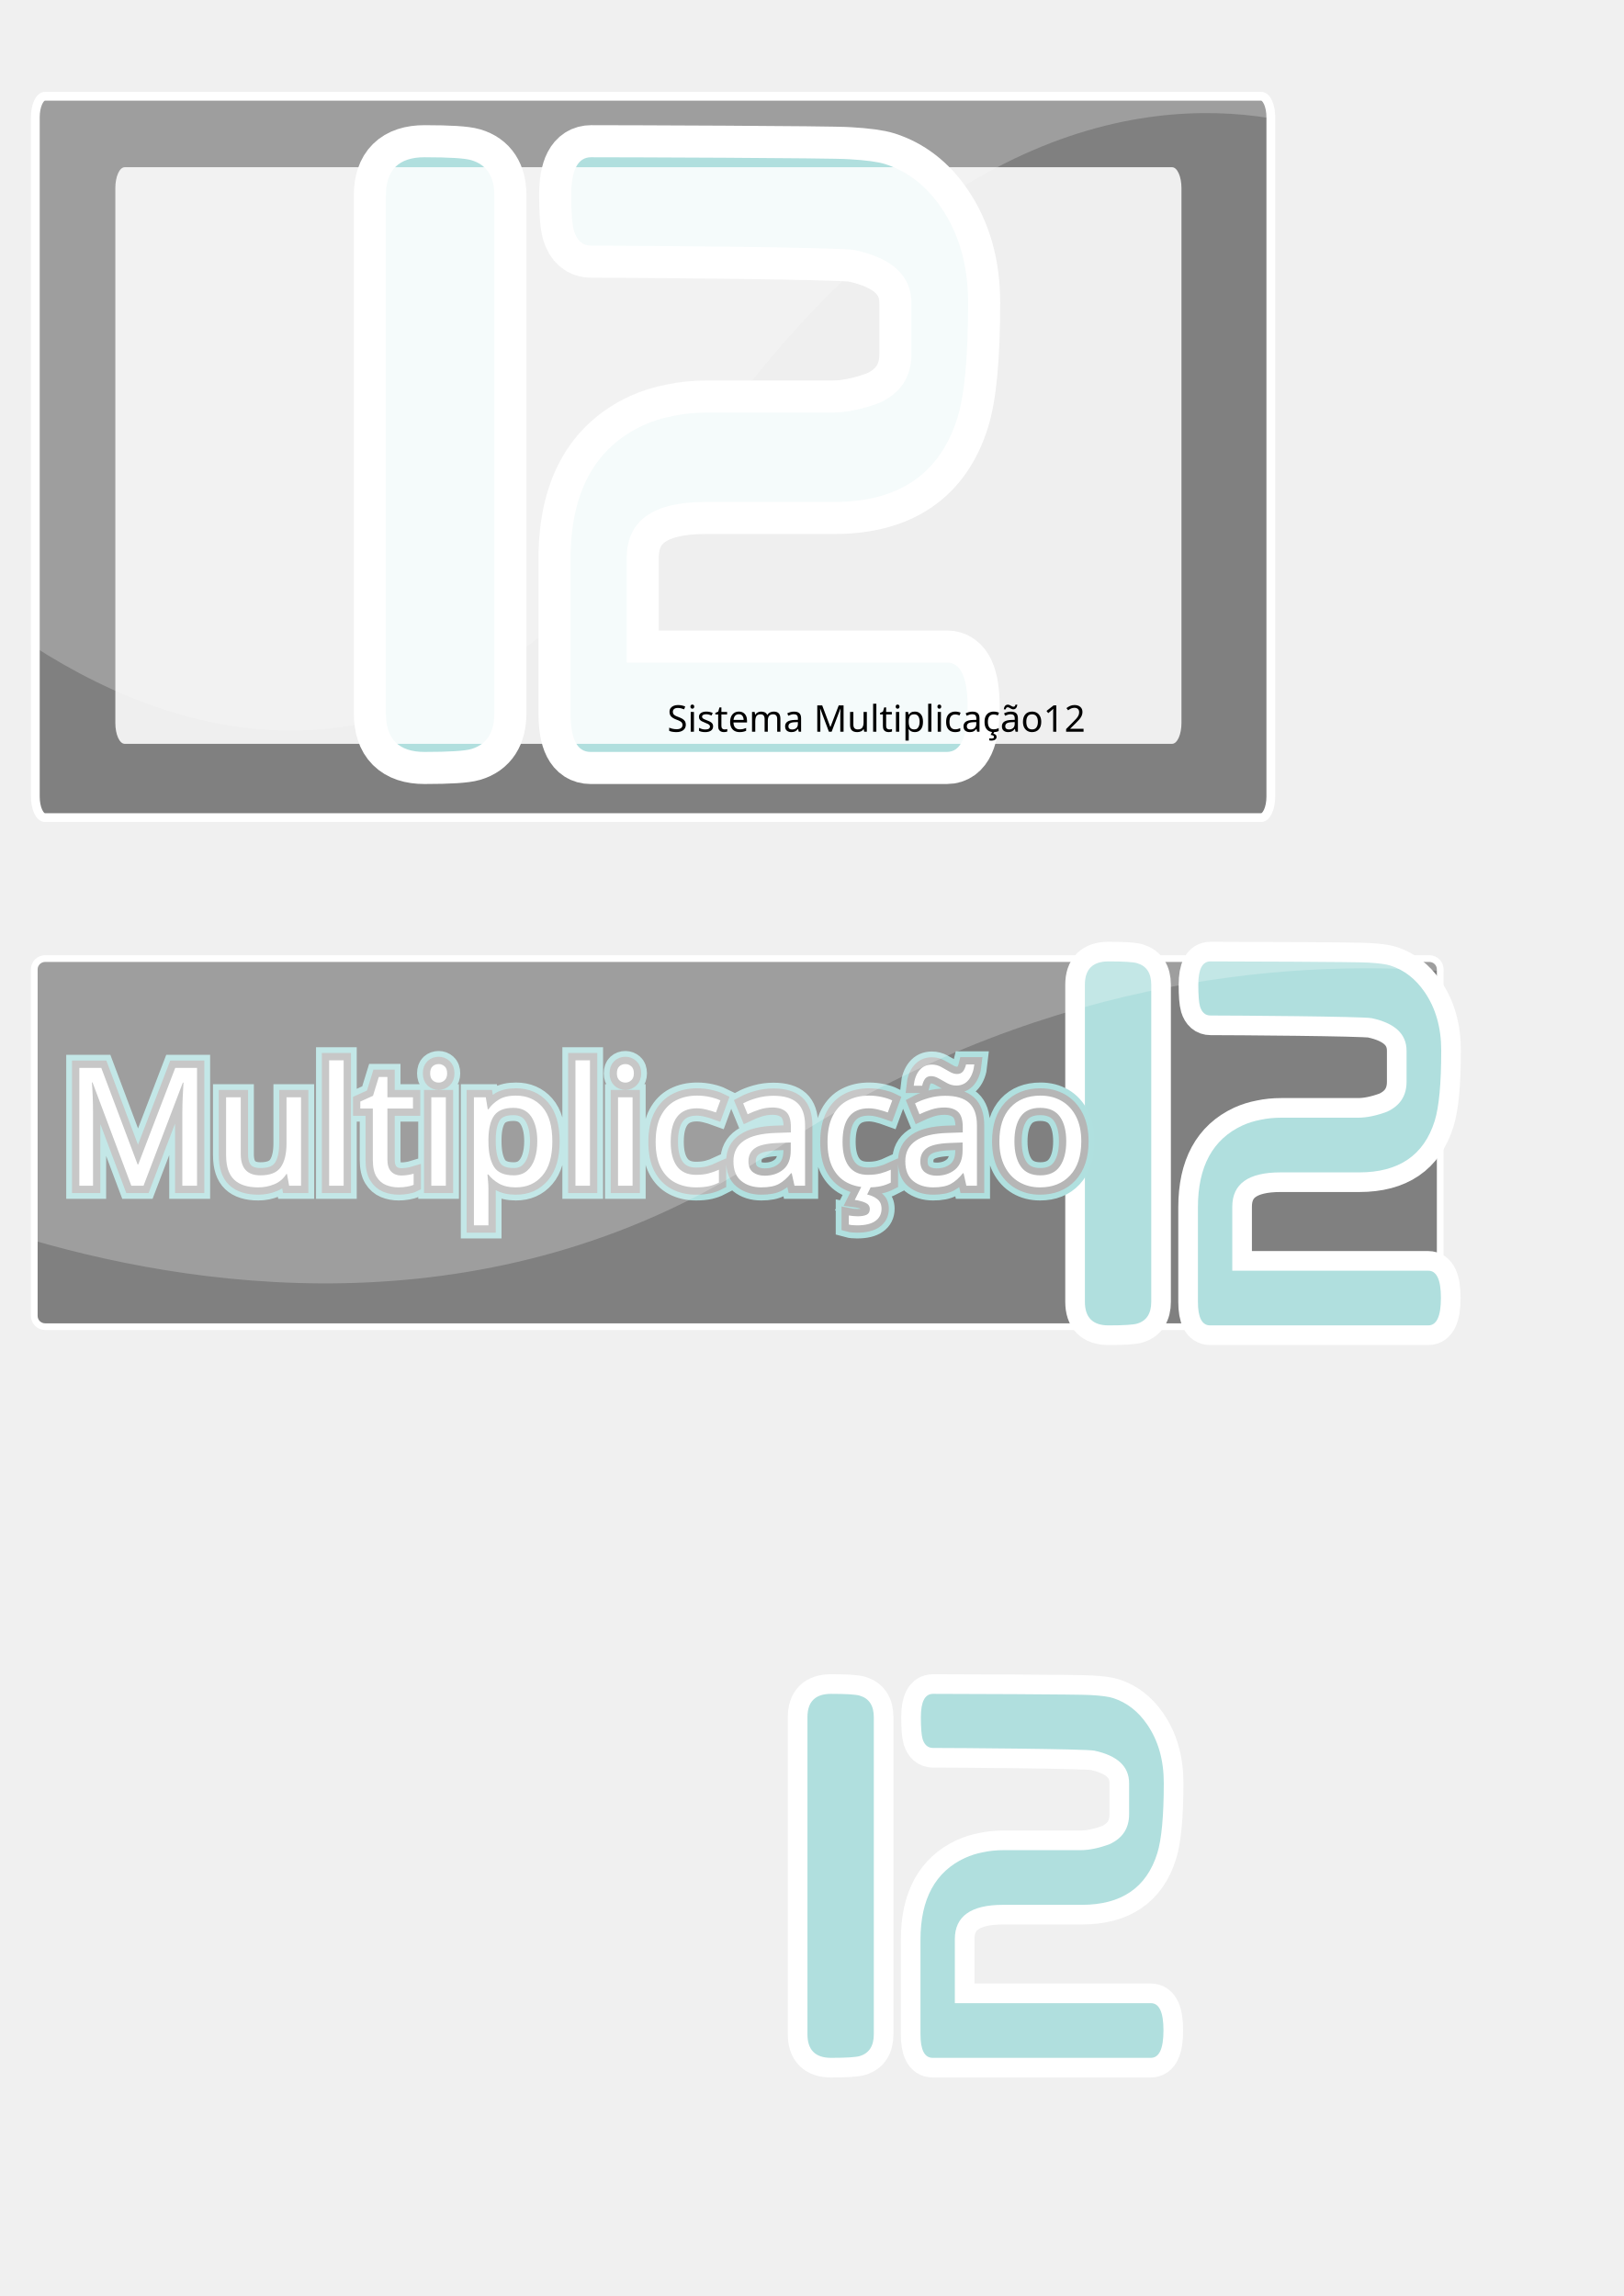
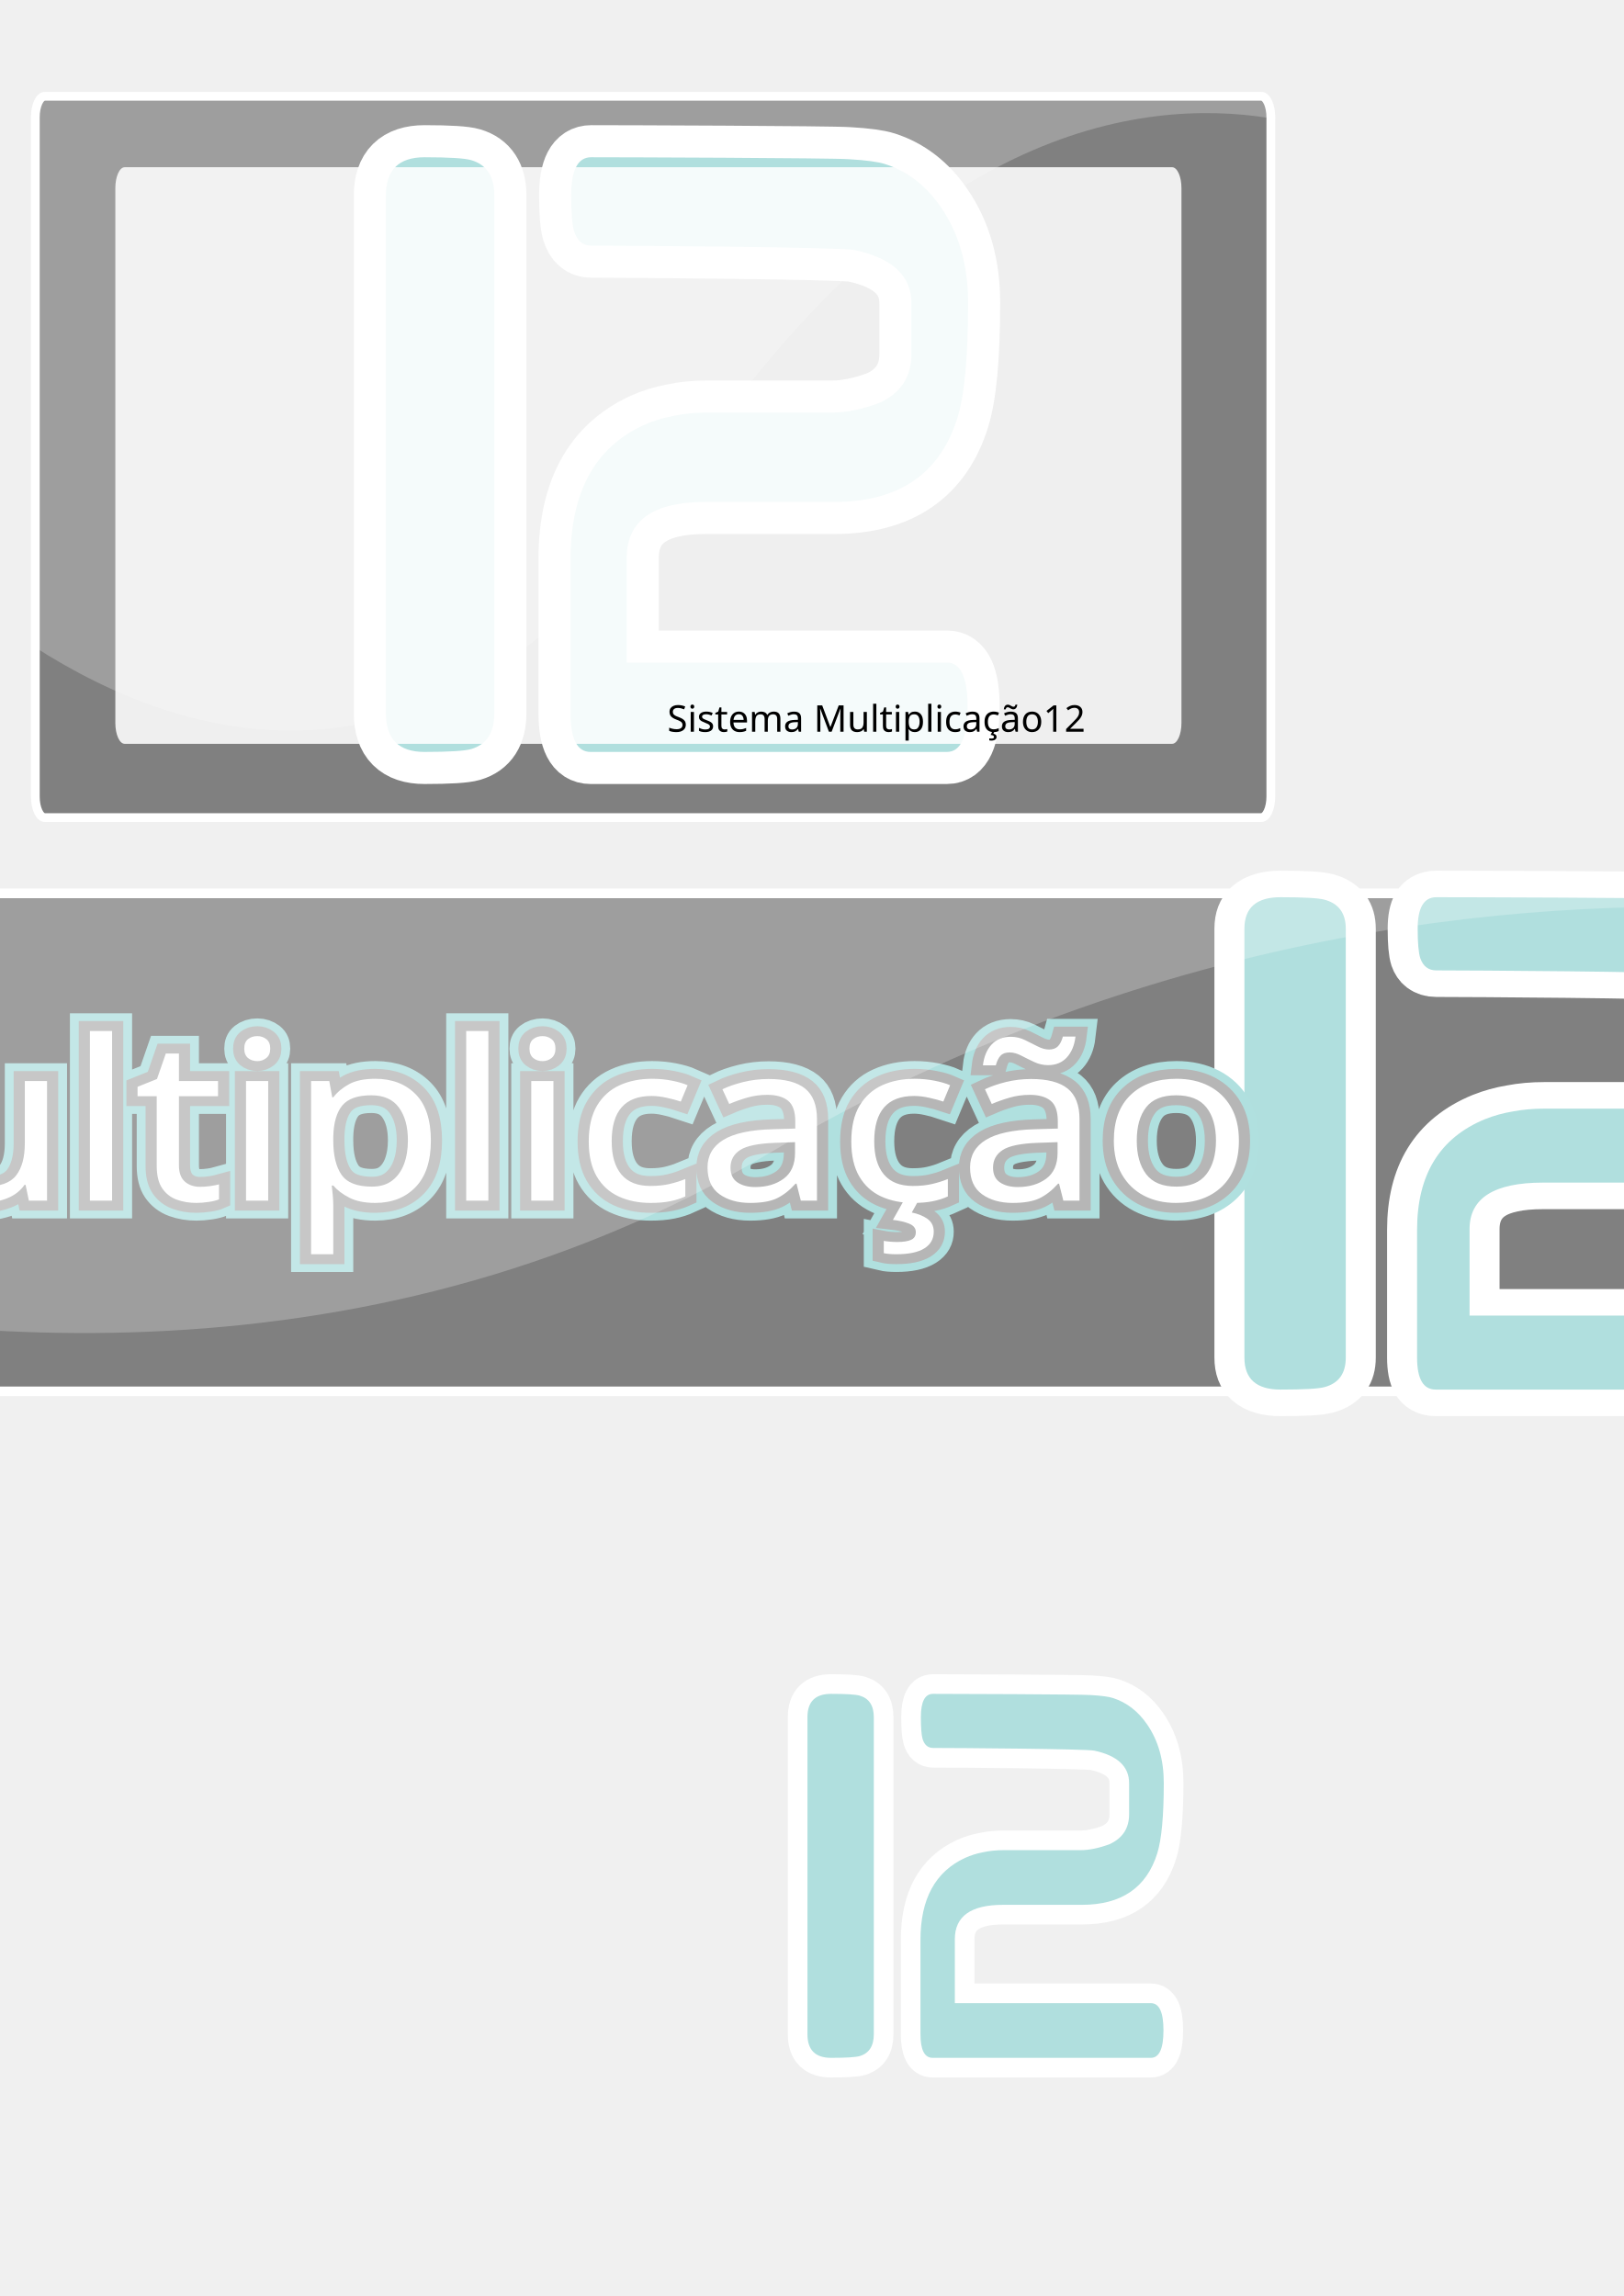
<svg xmlns="http://www.w3.org/2000/svg" width="744.094" height="1052.362" id="svg2" version="1.1">
  <defs id="defs4" />
  <g id="layer1">
-     <rect style="color:#000000;fill:#808080;fill-opacity:1;fill-rule:nonzero;stroke:#ffffff;stroke-width:3.061;stroke-linecap:round;stroke-linejoin:miter;stroke-miterlimit:4;stroke-opacity:1;stroke-dasharray:none;stroke-dashoffset:0;marker:none;visibility:visible;display:inline;overflow:visible;enable-background:accumulate" id="rect3027" width="644.286" height="168.71" x="15.714" y="439.366" rx="5" ry="4.921" />
-     <g id="g3838">
-       <g style="stroke:#000000;stroke-opacity:1;stroke-width:8.069;stroke-miterlimit:4;stroke-dasharray:none" id="g3826" transform="matrix(1.363177,0,0,1.363177,-106.9385,-391.3758)">
-         <path d="m 465.471,724.809 c -3e-5,3.952 -1.574,6.397 -4.722,7.335 -1.34,0.402 -4.555,0.603 -9.646,0.603 -5.292,0 -7.938,-2.646 -7.938,-7.938 l 0,-106.608 c 0,-5.225 2.646,-7.837 7.938,-7.837 5.091,1.2e-4 8.306,0.201 9.646,0.603 3.148,0.938 4.722,3.349 4.722,7.234 l 0,106.608" style="font-size:205.78px;font-style:normal;font-variant:normal;font-weight:normal;font-stretch:normal;line-height:125%;letter-spacing:0px;word-spacing:0px;fill:#b0dfde;fill-opacity:1;stroke:#000000;font-family:Neuropol;-inkscape-font-specification:Neuropol;stroke-opacity:1;stroke-width:8.069;stroke-miterlimit:4;stroke-dasharray:none" id="path3828" />
-         <path d="m 562.956,640.306 c -9e-5,11.12 -0.735,19.024 -2.205,23.713 -3.605,11.522 -12.057,17.282 -25.357,17.282 l -26.512,0 c -10.78,5e-5 -16.17,3.852 -16.17,11.555 l 0,21.502 65.887,0 c 2.835,10e-6 4.252,3.048 4.252,9.144 -9e-5,6.163 -1.418,9.244 -4.252,9.244 l -73.342,0 c -2.73,0 -4.095,-2.646 -4.095,-7.938 l 0,-31.751 c 0,-13.732 4.987,-22.909 14.962,-27.531 1.925,-0.871 3.955,-1.507 6.09,-1.909 2.17,-0.469 4.48,-0.703 6.93,-0.703 l 25.83,0 c 2.905,7e-5 6.16,-0.67 9.765,-2.01 4.375,-2.01 6.562,-5.359 6.562,-10.048 l 0,-10.45 c -8e-5,-5.627 -3.903,-9.277 -11.707,-10.952 -2.835,-0.603 -46.856,-0.904 -54.206,-0.904 -1.715,1.1e-4 -2.888,-1.005 -3.517,-3.014 -0.385,-1.34 -0.578,-3.785 -0.578,-7.335 -5e-5,-5.225 1.365,-7.837 4.095,-7.837 5.915,1.2e-4 49.551,0.134 53.051,0.402 3.5,0.201 5.985,0.536 7.455,1.005 4.585,1.474 8.4,4.421 11.445,8.842 3.745,5.426 5.617,11.991 5.617,19.694" style="font-size:205.78px;font-style:normal;font-variant:normal;font-weight:normal;font-stretch:normal;line-height:125%;letter-spacing:0px;word-spacing:0px;fill:#b0dfde;fill-opacity:1;stroke:#000000;font-family:Neuropol;-inkscape-font-specification:Neuropol;stroke-opacity:1;stroke-width:8.069;stroke-miterlimit:4;stroke-dasharray:none" id="path3830" />
+     <rect style="color:#000000;fill:#808080;fill-opacity:1;fill-rule:nonzero;stroke:#ffffff;stroke-width:4.401;stroke-linecap:round;stroke-linejoin:miter;stroke-miterlimit:4;stroke-opacity:1;stroke-dasharray:none;stroke-dashoffset:0;marker:none;visibility:visible;display:inline;overflow:visible;enable-background:accumulate" id="rect3027" width="984.2" height="228.213" x="-165.189" y="409.491" rx="7.638" ry="6.656" />
+     <g id="g3838" transform="matrix(1.527583,0,0,1.352691,-189.194,-184.8357)">
+       <g style="stroke:#000000;stroke-width:8.069;stroke-miterlimit:4;stroke-opacity:1;stroke-dasharray:none" id="g3826" transform="matrix(1.363177,0,0,1.363177,-106.9385,-391.3758)">
+         <path d="m 465.471,724.809 c -3e-5,3.952 -1.574,6.397 -4.722,7.335 -1.34,0.402 -4.555,0.603 -9.646,0.603 -5.292,0 -7.938,-2.646 -7.938,-7.938 l 0,-106.608 c 0,-5.225 2.646,-7.837 7.938,-7.837 5.091,1.2e-4 8.306,0.201 9.646,0.603 3.148,0.938 4.722,3.349 4.722,7.234 l 0,106.608" style="font-size:205.78px;font-style:normal;font-variant:normal;font-weight:normal;font-stretch:normal;line-height:125%;letter-spacing:0px;word-spacing:0px;fill:#b0dfde;fill-opacity:1;stroke:#000000;stroke-width:8.069;stroke-miterlimit:4;stroke-opacity:1;stroke-dasharray:none;font-family:Neuropol;-inkscape-font-specification:Neuropol" id="path3828" />
+         <path d="m 562.956,640.306 c -9e-5,11.12 -0.735,19.024 -2.205,23.713 -3.605,11.522 -12.057,17.282 -25.357,17.282 l -26.512,0 c -10.78,5e-5 -16.17,3.852 -16.17,11.555 l 0,21.502 65.887,0 c 2.835,10e-6 4.252,3.048 4.252,9.144 -9e-5,6.163 -1.418,9.244 -4.252,9.244 l -73.342,0 c -2.73,0 -4.095,-2.646 -4.095,-7.938 l 0,-31.751 c 0,-13.732 4.987,-22.909 14.962,-27.531 1.925,-0.871 3.955,-1.507 6.09,-1.909 2.17,-0.469 4.48,-0.703 6.93,-0.703 l 25.83,0 c 2.905,7e-5 6.16,-0.67 9.765,-2.01 4.375,-2.01 6.562,-5.359 6.562,-10.048 l 0,-10.45 c -8e-5,-5.627 -3.903,-9.277 -11.707,-10.952 -2.835,-0.603 -46.856,-0.904 -54.206,-0.904 -1.715,1.1e-4 -2.888,-1.005 -3.517,-3.014 -0.385,-1.34 -0.578,-3.785 -0.578,-7.335 -5e-5,-5.225 1.365,-7.837 4.095,-7.837 5.915,1.2e-4 49.551,0.134 53.051,0.402 3.5,0.201 5.985,0.536 7.455,1.005 4.585,1.474 8.4,4.421 11.445,8.842 3.745,5.426 5.617,11.991 5.617,19.694" style="font-size:205.78px;font-style:normal;font-variant:normal;font-weight:normal;font-stretch:normal;line-height:125%;letter-spacing:0px;word-spacing:0px;fill:#b0dfde;fill-opacity:1;stroke:#000000;stroke-width:8.069;stroke-miterlimit:4;stroke-opacity:1;stroke-dasharray:none;font-family:Neuropol;-inkscape-font-specification:Neuropol" id="path3830" />
      </g>
-       <g transform="matrix(1.363177,0,0,1.363177,-106.9385,-391.3758)" id="g3832" style="stroke:#ffffff;stroke-opacity:1;stroke-width:13.204;stroke-miterlimit:4;stroke-dasharray:none">
-         <path id="path3834" style="font-size:205.78px;font-style:normal;font-variant:normal;font-weight:normal;font-stretch:normal;line-height:125%;letter-spacing:0px;word-spacing:0px;fill:#b0dfde;fill-opacity:1;stroke:#ffffff;font-family:Neuropol;-inkscape-font-specification:Neuropol;stroke-opacity:1;stroke-width:13.204;stroke-miterlimit:4;stroke-dasharray:none" d="m 465.471,724.809 c -3e-5,3.952 -1.574,6.397 -4.722,7.335 -1.34,0.402 -4.555,0.603 -9.646,0.603 -5.292,0 -7.938,-2.646 -7.938,-7.938 l 0,-106.608 c 0,-5.225 2.646,-7.837 7.938,-7.837 5.091,1.2e-4 8.306,0.201 9.646,0.603 3.148,0.938 4.722,3.349 4.722,7.234 l 0,106.608" />
-         <path id="path3836" style="font-size:205.78px;font-style:normal;font-variant:normal;font-weight:normal;font-stretch:normal;line-height:125%;letter-spacing:0px;word-spacing:0px;fill:#b0dfde;fill-opacity:1;stroke:#ffffff;font-family:Neuropol;-inkscape-font-specification:Neuropol;stroke-opacity:1;stroke-width:13.204;stroke-miterlimit:4;stroke-dasharray:none" d="m 562.956,640.306 c -9e-5,11.12 -0.735,19.024 -2.205,23.713 -3.605,11.522 -12.057,17.282 -25.357,17.282 l -26.512,0 c -10.78,5e-5 -16.17,3.852 -16.17,11.555 l 0,21.502 65.887,0 c 2.835,10e-6 4.252,3.048 4.252,9.144 -9e-5,6.163 -1.418,9.244 -4.252,9.244 l -73.342,0 c -2.73,0 -4.095,-2.646 -4.095,-7.938 l 0,-31.751 c 0,-13.732 4.987,-22.909 14.962,-27.531 1.925,-0.871 3.955,-1.507 6.09,-1.909 2.17,-0.469 4.48,-0.703 6.93,-0.703 l 25.83,0 c 2.905,7e-5 6.16,-0.67 9.765,-2.01 4.375,-2.01 6.562,-5.359 6.562,-10.048 l 0,-10.45 c -8e-5,-5.627 -3.903,-9.277 -11.707,-10.952 -2.835,-0.603 -46.856,-0.904 -54.206,-0.904 -1.715,1.1e-4 -2.888,-1.005 -3.517,-3.014 -0.385,-1.34 -0.578,-3.785 -0.578,-7.335 -5e-5,-5.225 1.365,-7.837 4.095,-7.837 5.915,1.2e-4 49.551,0.134 53.051,0.402 3.5,0.201 5.985,0.536 7.455,1.005 4.585,1.474 8.4,4.421 11.445,8.842 3.745,5.426 5.617,11.991 5.617,19.694" />
+       <g transform="matrix(1.363177,0,0,1.363177,-106.9385,-391.3758)" id="g3832" style="stroke:#ffffff;stroke-width:13.204;stroke-miterlimit:4;stroke-opacity:1;stroke-dasharray:none">
+         <path id="path3834" style="font-size:205.78px;font-style:normal;font-variant:normal;font-weight:normal;font-stretch:normal;line-height:125%;letter-spacing:0px;word-spacing:0px;fill:#b0dfde;fill-opacity:1;stroke:#ffffff;stroke-width:13.204;stroke-miterlimit:4;stroke-opacity:1;stroke-dasharray:none;font-family:Neuropol;-inkscape-font-specification:Neuropol" d="m 465.471,724.809 c -3e-5,3.952 -1.574,6.397 -4.722,7.335 -1.34,0.402 -4.555,0.603 -9.646,0.603 -5.292,0 -7.938,-2.646 -7.938,-7.938 l 0,-106.608 c 0,-5.225 2.646,-7.837 7.938,-7.837 5.091,1.2e-4 8.306,0.201 9.646,0.603 3.148,0.938 4.722,3.349 4.722,7.234 l 0,106.608" />
+         <path id="path3836" style="font-size:205.78px;font-style:normal;font-variant:normal;font-weight:normal;font-stretch:normal;line-height:125%;letter-spacing:0px;word-spacing:0px;fill:#b0dfde;fill-opacity:1;stroke:#ffffff;stroke-width:13.204;stroke-miterlimit:4;stroke-opacity:1;stroke-dasharray:none;font-family:Neuropol;-inkscape-font-specification:Neuropol" d="m 562.956,640.306 c -9e-5,11.12 -0.735,19.024 -2.205,23.713 -3.605,11.522 -12.057,17.282 -25.357,17.282 l -26.512,0 c -10.78,5e-5 -16.17,3.852 -16.17,11.555 l 0,21.502 65.887,0 c 2.835,10e-6 4.252,3.048 4.252,9.144 -9e-5,6.163 -1.418,9.244 -4.252,9.244 l -73.342,0 c -2.73,0 -4.095,-2.646 -4.095,-7.938 l 0,-31.751 c 0,-13.732 4.987,-22.909 14.962,-27.531 1.925,-0.871 3.955,-1.507 6.09,-1.909 2.17,-0.469 4.48,-0.703 6.93,-0.703 l 25.83,0 c 2.905,7e-5 6.16,-0.67 9.765,-2.01 4.375,-2.01 6.562,-5.359 6.562,-10.048 l 0,-10.45 c -8e-5,-5.627 -3.903,-9.277 -11.707,-10.952 -2.835,-0.603 -46.856,-0.904 -54.206,-0.904 -1.715,1.1e-4 -2.888,-1.005 -3.517,-3.014 -0.385,-1.34 -0.578,-3.785 -0.578,-7.335 -5e-5,-5.225 1.365,-7.837 4.095,-7.837 5.915,1.2e-4 49.551,0.134 53.051,0.402 3.5,0.201 5.985,0.536 7.455,1.005 4.585,1.474 8.4,4.421 11.445,8.842 3.745,5.426 5.617,11.991 5.617,19.694" />
      </g>
      <g transform="matrix(1.363177,0,0,1.363177,-106.9385,-391.3758)" id="g3822">
        <path id="path3816" style="font-size:205.78px;font-style:normal;font-variant:normal;font-weight:normal;font-stretch:normal;line-height:125%;letter-spacing:0px;word-spacing:0px;fill:#b0dfde;fill-opacity:1;stroke:none;font-family:Neuropol;-inkscape-font-specification:Neuropol" d="m 465.471,724.809 c -3e-5,3.952 -1.574,6.397 -4.722,7.335 -1.34,0.402 -4.555,0.603 -9.646,0.603 -5.292,0 -7.938,-2.646 -7.938,-7.938 l 0,-106.608 c 0,-5.225 2.646,-7.837 7.938,-7.837 5.091,1.2e-4 8.306,0.201 9.646,0.603 3.148,0.938 4.722,3.349 4.722,7.234 l 0,106.608" />
        <path id="path3818" style="font-size:205.78px;font-style:normal;font-variant:normal;font-weight:normal;font-stretch:normal;line-height:125%;letter-spacing:0px;word-spacing:0px;fill:#b0dfde;fill-opacity:1;stroke:none;font-family:Neuropol;-inkscape-font-specification:Neuropol" d="m 562.956,640.306 c -9e-5,11.12 -0.735,19.024 -2.205,23.713 -3.605,11.522 -12.057,17.282 -25.357,17.282 l -26.512,0 c -10.78,5e-5 -16.17,3.852 -16.17,11.555 l 0,21.502 65.887,0 c 2.835,10e-6 4.252,3.048 4.252,9.144 -9e-5,6.163 -1.418,9.244 -4.252,9.244 l -73.342,0 c -2.73,0 -4.095,-2.646 -4.095,-7.938 l 0,-31.751 c 0,-13.732 4.987,-22.909 14.962,-27.531 1.925,-0.871 3.955,-1.507 6.09,-1.909 2.17,-0.469 4.48,-0.703 6.93,-0.703 l 25.83,0 c 2.905,7e-5 6.16,-0.67 9.765,-2.01 4.375,-2.01 6.562,-5.359 6.562,-10.048 l 0,-10.45 c -8e-5,-5.627 -3.903,-9.277 -11.707,-10.952 -2.835,-0.603 -46.856,-0.904 -54.206,-0.904 -1.715,1.1e-4 -2.888,-1.005 -3.517,-3.014 -0.385,-1.34 -0.578,-3.785 -0.578,-7.335 -5e-5,-5.225 1.365,-7.837 4.095,-7.837 5.915,1.2e-4 49.551,0.134 53.051,0.402 3.5,0.201 5.985,0.536 7.455,1.005 4.585,1.474 8.4,4.421 11.445,8.842 3.745,5.426 5.617,11.991 5.617,19.694" />
      </g>
    </g>
-     <text id="text3805" y="543.481" x="29.013" style="font-size:75.658px;font-style:normal;font-variant:normal;font-weight:normal;font-stretch:normal;line-height:125%;letter-spacing:0px;word-spacing:0px;fill:#000000;fill-opacity:1;stroke:#b0e0df;font-family:Neuropol;-inkscape-font-specification:Neuropol;stroke-opacity:1;stroke-width:12;stroke-miterlimit:4;stroke-dasharray:none" xml:space="preserve">
-       <tspan y="543.481" x="29.013" id="tspan3807">Multiplicação</tspan>
-       <tspan id="tspan3809" y="638.053" x="29.013" />
+     <text id="text3805" y="584.821" x="-136.33" style="font-size:108.757px;font-style:normal;font-variant:normal;font-weight:normal;font-stretch:normal;line-height:125%;letter-spacing:0px;word-spacing:0px;fill:#000000;fill-opacity:1;stroke:#b0e0df;stroke-width:17.25;stroke-miterlimit:4;stroke-opacity:1;stroke-dasharray:none;font-family:Neuropol;-inkscape-font-specification:Neuropol" xml:space="preserve" transform="scale(1.062682,0.9410157)">
+       <tspan y="584.821" x="-136.33" id="tspan3807" style="stroke-width:17.25">Multiplicação</tspan>
+       <tspan id="tspan3809" y="720.767" x="-136.33" style="stroke-width:17.25" />
    </text>
-     <text id="text3797" y="543.481" x="29.013" style="font-size:75.658px;font-style:normal;font-variant:normal;font-weight:normal;font-stretch:normal;line-height:125%;letter-spacing:0px;word-spacing:0px;fill:#cccccc;fill-opacity:1;stroke:#b6b6b6;font-family:Neuropol;-inkscape-font-specification:Neuropol;stroke-opacity:1;stroke-width:6.7;stroke-miterlimit:4;stroke-dasharray:none" xml:space="preserve">
-       <tspan y="543.481" x="29.013" id="tspan3799">Multiplicação</tspan>
-       <tspan id="tspan3801" y="638.053" x="29.013" />
+     <text id="text3797" y="584.821" x="-136.33" style="font-size:108.757px;font-style:normal;font-variant:normal;font-weight:normal;font-stretch:normal;line-height:125%;letter-spacing:0px;word-spacing:0px;fill:#cccccc;fill-opacity:1;stroke:#b6b6b6;stroke-width:9.631;stroke-miterlimit:4;stroke-opacity:1;stroke-dasharray:none;font-family:Neuropol;-inkscape-font-specification:Neuropol" xml:space="preserve" transform="scale(1.062682,0.9410157)">
+       <tspan y="584.821" x="-136.33" id="tspan3799" style="stroke-width:9.631">Multiplicação</tspan>
+       <tspan id="tspan3801" y="720.767" x="-136.33" style="stroke-width:9.631" />
    </text>
-     <text xml:space="preserve" style="font-size:75.658px;font-style:normal;font-variant:normal;font-weight:normal;font-stretch:normal;line-height:125%;letter-spacing:0px;word-spacing:0px;fill:#ffffff;fill-opacity:1;stroke:none;font-family:Neuropol;-inkscape-font-specification:Neuropol" x="29.013" y="543.481" id="text2985">
-       <tspan id="tspan2987" x="29.013" y="543.481">Multiplicação</tspan>
-       <tspan x="29.013" y="638.053" id="tspan2989" />
+     <text xml:space="preserve" style="font-size:108.757px;font-style:normal;font-variant:normal;font-weight:normal;font-stretch:normal;line-height:125%;letter-spacing:0px;word-spacing:0px;fill:#ffffff;fill-opacity:1;stroke:none;font-family:Neuropol;-inkscape-font-specification:Neuropol" x="-136.33" y="584.821" id="text2985" transform="scale(1.062682,0.9410157)">
+       <tspan id="tspan2987" x="-136.33" y="584.821">Multiplicação</tspan>
+       <tspan x="-136.33" y="720.767" id="tspan2989" />
    </text>
-     <path style="color:#000000;fill:#ffffff;fill-opacity:1;fill-rule:nonzero;stroke:#ffffff;stroke-width:3.061;stroke-linecap:round;stroke-linejoin:miter;stroke-miterlimit:4;stroke-opacity:1;stroke-dasharray:none;stroke-dashoffset:0;marker:none;visibility:visible;display:inline;overflow:visible;enable-background:accumulate;opacity:0.237" d="M 20.719 439.375 C 17.949 439.375 15.719 441.555 15.719 444.281 L 15.719 567.062 C 96.246 590.366 230.728 608.373 352.844 526.656 C 472.792 446.39 589.894 438.426 659.938 443.469 C 659.547 441.131 657.489 439.375 655 439.375 L 20.719 439.375 z " id="rect3849" />
+     <path style="opacity:0.237;color:#000000;fill:#ffffff;fill-opacity:1;fill-rule:nonzero;stroke:#ffffff;stroke-width:4.401;stroke-linecap:round;stroke-linejoin:miter;stroke-miterlimit:4;stroke-opacity:1;stroke-dasharray:none;stroke-dashoffset:0;marker:none;visibility:visible;display:inline;overflow:visible;enable-background:accumulate" d="m -157.544,409.503 c -4.231,0 -7.638,2.949 -7.638,6.637 l 0,166.085 C -42.17,613.747 163.262,638.105 349.804,527.567 533.035,418.992 711.917,408.219 818.915,415.04 c -0.597,-3.162 -3.74,-5.538 -7.542,-5.538 l -968.917,0 z" id="rect3849" />
    <g id="g3854" transform="translate(-127.1429,335.7143)">
      <g transform="matrix(1.363177,0,0,1.363177,-106.9385,-391.3758)" id="g3856" style="stroke:#000000;stroke-width:8.069;stroke-miterlimit:4;stroke-opacity:1;stroke-dasharray:none">
        <path id="path3858" style="font-size:205.78px;font-style:normal;font-variant:normal;font-weight:normal;font-stretch:normal;line-height:125%;letter-spacing:0px;word-spacing:0px;fill:#b0dfde;fill-opacity:1;stroke:#000000;stroke-width:8.069;stroke-miterlimit:4;stroke-opacity:1;stroke-dasharray:none;font-family:Neuropol;-inkscape-font-specification:Neuropol" d="m 465.471,724.809 c -3e-5,3.952 -1.574,6.397 -4.722,7.335 -1.34,0.402 -4.555,0.603 -9.646,0.603 -5.292,0 -7.938,-2.646 -7.938,-7.938 l 0,-106.608 c 0,-5.225 2.646,-7.837 7.938,-7.837 5.091,1.2e-4 8.306,0.201 9.646,0.603 3.148,0.938 4.722,3.349 4.722,7.234 l 0,106.608" />
        <path id="path3860" style="font-size:205.78px;font-style:normal;font-variant:normal;font-weight:normal;font-stretch:normal;line-height:125%;letter-spacing:0px;word-spacing:0px;fill:#b0dfde;fill-opacity:1;stroke:#000000;stroke-width:8.069;stroke-miterlimit:4;stroke-opacity:1;stroke-dasharray:none;font-family:Neuropol;-inkscape-font-specification:Neuropol" d="m 562.956,640.306 c -9e-5,11.12 -0.735,19.024 -2.205,23.713 -3.605,11.522 -12.057,17.282 -25.357,17.282 l -26.512,0 c -10.78,5e-5 -16.17,3.852 -16.17,11.555 l 0,21.502 65.887,0 c 2.835,10e-6 4.252,3.048 4.252,9.144 -9e-5,6.163 -1.418,9.244 -4.252,9.244 l -73.342,0 c -2.73,0 -4.095,-2.646 -4.095,-7.938 l 0,-31.751 c 0,-13.732 4.987,-22.909 14.962,-27.531 1.925,-0.871 3.955,-1.507 6.09,-1.909 2.17,-0.469 4.48,-0.703 6.93,-0.703 l 25.83,0 c 2.905,7e-5 6.16,-0.67 9.765,-2.01 4.375,-2.01 6.562,-5.359 6.562,-10.048 l 0,-10.45 c -8e-5,-5.627 -3.903,-9.277 -11.707,-10.952 -2.835,-0.603 -46.856,-0.904 -54.206,-0.904 -1.715,1.1e-4 -2.888,-1.005 -3.517,-3.014 -0.385,-1.34 -0.578,-3.785 -0.578,-7.335 -5e-5,-5.225 1.365,-7.837 4.095,-7.837 5.915,1.2e-4 49.551,0.134 53.051,0.402 3.5,0.201 5.985,0.536 7.455,1.005 4.585,1.474 8.4,4.421 11.445,8.842 3.745,5.426 5.617,11.991 5.617,19.694" />
      </g>
      <g style="stroke:#ffffff;stroke-width:13.204;stroke-miterlimit:4;stroke-opacity:1;stroke-dasharray:none" id="g3862" transform="matrix(1.363177,0,0,1.363177,-106.9385,-391.3758)">
        <path d="m 465.471,724.809 c -3e-5,3.952 -1.574,6.397 -4.722,7.335 -1.34,0.402 -4.555,0.603 -9.646,0.603 -5.292,0 -7.938,-2.646 -7.938,-7.938 l 0,-106.608 c 0,-5.225 2.646,-7.837 7.938,-7.837 5.091,1.2e-4 8.306,0.201 9.646,0.603 3.148,0.938 4.722,3.349 4.722,7.234 l 0,106.608" style="font-size:205.78px;font-style:normal;font-variant:normal;font-weight:normal;font-stretch:normal;line-height:125%;letter-spacing:0px;word-spacing:0px;fill:#b0dfde;fill-opacity:1;stroke:#ffffff;stroke-width:13.204;stroke-miterlimit:4;stroke-opacity:1;stroke-dasharray:none;font-family:Neuropol;-inkscape-font-specification:Neuropol" id="path3864" />
        <path d="m 562.956,640.306 c -9e-5,11.12 -0.735,19.024 -2.205,23.713 -3.605,11.522 -12.057,17.282 -25.357,17.282 l -26.512,0 c -10.78,5e-5 -16.17,3.852 -16.17,11.555 l 0,21.502 65.887,0 c 2.835,10e-6 4.252,3.048 4.252,9.144 -9e-5,6.163 -1.418,9.244 -4.252,9.244 l -73.342,0 c -2.73,0 -4.095,-2.646 -4.095,-7.938 l 0,-31.751 c 0,-13.732 4.987,-22.909 14.962,-27.531 1.925,-0.871 3.955,-1.507 6.09,-1.909 2.17,-0.469 4.48,-0.703 6.93,-0.703 l 25.83,0 c 2.905,7e-5 6.16,-0.67 9.765,-2.01 4.375,-2.01 6.562,-5.359 6.562,-10.048 l 0,-10.45 c -8e-5,-5.627 -3.903,-9.277 -11.707,-10.952 -2.835,-0.603 -46.856,-0.904 -54.206,-0.904 -1.715,1.1e-4 -2.888,-1.005 -3.517,-3.014 -0.385,-1.34 -0.578,-3.785 -0.578,-7.335 -5e-5,-5.225 1.365,-7.837 4.095,-7.837 5.915,1.2e-4 49.551,0.134 53.051,0.402 3.5,0.201 5.985,0.536 7.455,1.005 4.585,1.474 8.4,4.421 11.445,8.842 3.745,5.426 5.617,11.991 5.617,19.694" style="font-size:205.78px;font-style:normal;font-variant:normal;font-weight:normal;font-stretch:normal;line-height:125%;letter-spacing:0px;word-spacing:0px;fill:#b0dfde;fill-opacity:1;stroke:#ffffff;stroke-width:13.204;stroke-miterlimit:4;stroke-opacity:1;stroke-dasharray:none;font-family:Neuropol;-inkscape-font-specification:Neuropol" id="path3866" />
      </g>
      <g id="g3868" transform="matrix(1.363177,0,0,1.363177,-106.9385,-391.3758)">
        <path d="m 465.471,724.809 c -3e-5,3.952 -1.574,6.397 -4.722,7.335 -1.34,0.402 -4.555,0.603 -9.646,0.603 -5.292,0 -7.938,-2.646 -7.938,-7.938 l 0,-106.608 c 0,-5.225 2.646,-7.837 7.938,-7.837 5.091,1.2e-4 8.306,0.201 9.646,0.603 3.148,0.938 4.722,3.349 4.722,7.234 l 0,106.608" style="font-size:205.78px;font-style:normal;font-variant:normal;font-weight:normal;font-stretch:normal;line-height:125%;letter-spacing:0px;word-spacing:0px;fill:#b0dfde;fill-opacity:1;stroke:none;font-family:Neuropol;-inkscape-font-specification:Neuropol" id="path3870" />
        <path d="m 562.956,640.306 c -9e-5,11.12 -0.735,19.024 -2.205,23.713 -3.605,11.522 -12.057,17.282 -25.357,17.282 l -26.512,0 c -10.78,5e-5 -16.17,3.852 -16.17,11.555 l 0,21.502 65.887,0 c 2.835,10e-6 4.252,3.048 4.252,9.144 -9e-5,6.163 -1.418,9.244 -4.252,9.244 l -73.342,0 c -2.73,0 -4.095,-2.646 -4.095,-7.938 l 0,-31.751 c 0,-13.732 4.987,-22.909 14.962,-27.531 1.925,-0.871 3.955,-1.507 6.09,-1.909 2.17,-0.469 4.48,-0.703 6.93,-0.703 l 25.83,0 c 2.905,7e-5 6.16,-0.67 9.765,-2.01 4.375,-2.01 6.562,-5.359 6.562,-10.048 l 0,-10.45 c -8e-5,-5.627 -3.903,-9.277 -11.707,-10.952 -2.835,-0.603 -46.856,-0.904 -54.206,-0.904 -1.715,1.1e-4 -2.888,-1.005 -3.517,-3.014 -0.385,-1.34 -0.578,-3.785 -0.578,-7.335 -5e-5,-5.225 1.365,-7.837 4.095,-7.837 5.915,1.2e-4 49.551,0.134 53.051,0.402 3.5,0.201 5.985,0.536 7.455,1.005 4.585,1.474 8.4,4.421 11.445,8.842 3.745,5.426 5.617,11.991 5.617,19.694" style="font-size:205.78px;font-style:normal;font-variant:normal;font-weight:normal;font-stretch:normal;line-height:125%;letter-spacing:0px;word-spacing:0px;fill:#b0dfde;fill-opacity:1;stroke:none;font-family:Neuropol;-inkscape-font-specification:Neuropol" id="path3872" />
      </g>
    </g>
    <g id="g3816">
      <rect style="color:#000000;fill:#808080;fill-opacity:1;fill-rule:nonzero;stroke:#ffffff;stroke-width:4.017;stroke-linecap:round;stroke-linejoin:miter;stroke-miterlimit:4;stroke-opacity:1;stroke-dasharray:none;stroke-dashoffset:0;marker:none;visibility:visible;display:inline;overflow:visible;enable-background:accumulate" id="rect3013" width="566.187" height="330.611" x="16.192" y="44.13" rx="4.394" ry="9.643" />
      <path style="opacity:0.237;color:#000000;fill:#ffffff;fill-opacity:1;fill-rule:nonzero;stroke:#ffffff;stroke-width:4.017;stroke-linecap:round;stroke-linejoin:miter;stroke-miterlimit:4;stroke-opacity:1;stroke-dasharray:none;stroke-dashoffset:0;marker:none;visibility:visible;display:inline;overflow:visible;enable-background:accumulate" d="m 20.59,44.147 c -2.434,0 -4.394,4.272 -4.394,9.614 l 0,240.607 C 86.962,340.034 205.142,375.322 312.456,215.187 417.864,57.894 520.771,42.287 582.324,52.169 c -0.344,-4.58 -2.152,-8.022 -4.339,-8.022 l -557.395,0 z" id="path3015" />
      <g transform="matrix(1.633788,0,0,1.633788,-635.4216,-647.8654)" id="g3017">
        <g style="stroke:#000000;stroke-width:8.069;stroke-miterlimit:4;stroke-opacity:1;stroke-dasharray:none" id="g3019" transform="matrix(1.363177,0,0,1.363177,-106.9385,-391.3758)">
          <path d="m 465.471,724.809 c -3e-5,3.952 -1.574,6.397 -4.722,7.335 -1.34,0.402 -4.555,0.603 -9.646,0.603 -5.292,0 -7.938,-2.646 -7.938,-7.938 l 0,-106.608 c 0,-5.225 2.646,-7.837 7.938,-7.837 5.091,1.2e-4 8.306,0.201 9.646,0.603 3.148,0.938 4.722,3.349 4.722,7.234 l 0,106.608" style="font-size:205.78px;font-style:normal;font-variant:normal;font-weight:normal;font-stretch:normal;line-height:125%;letter-spacing:0px;word-spacing:0px;fill:#b0dfde;fill-opacity:1;stroke:#000000;stroke-width:8.069;stroke-miterlimit:4;stroke-opacity:1;stroke-dasharray:none;font-family:Neuropol;-inkscape-font-specification:Neuropol" id="path3021" />
          <path d="m 562.956,640.306 c -9e-5,11.12 -0.735,19.024 -2.205,23.713 -3.605,11.522 -12.057,17.282 -25.357,17.282 l -26.512,0 c -10.78,5e-5 -16.17,3.852 -16.17,11.555 l 0,21.502 65.887,0 c 2.835,10e-6 4.252,3.048 4.252,9.144 -9e-5,6.163 -1.418,9.244 -4.252,9.244 l -73.342,0 c -2.73,0 -4.095,-2.646 -4.095,-7.938 l 0,-31.751 c 0,-13.732 4.987,-22.909 14.962,-27.531 1.925,-0.871 3.955,-1.507 6.09,-1.909 2.17,-0.469 4.48,-0.703 6.93,-0.703 l 25.83,0 c 2.905,7e-5 6.16,-0.67 9.765,-2.01 4.375,-2.01 6.562,-5.359 6.562,-10.048 l 0,-10.45 c -8e-5,-5.627 -3.903,-9.277 -11.707,-10.952 -2.835,-0.603 -46.856,-0.904 -54.206,-0.904 -1.715,1.1e-4 -2.888,-1.005 -3.517,-3.014 -0.385,-1.34 -0.578,-3.785 -0.578,-7.335 -5e-5,-5.225 1.365,-7.837 4.095,-7.837 5.915,1.2e-4 49.551,0.134 53.051,0.402 3.5,0.201 5.985,0.536 7.455,1.005 4.585,1.474 8.4,4.421 11.445,8.842 3.745,5.426 5.617,11.991 5.617,19.694" style="font-size:205.78px;font-style:normal;font-variant:normal;font-weight:normal;font-stretch:normal;line-height:125%;letter-spacing:0px;word-spacing:0px;fill:#b0dfde;fill-opacity:1;stroke:#000000;stroke-width:8.069;stroke-miterlimit:4;stroke-opacity:1;stroke-dasharray:none;font-family:Neuropol;-inkscape-font-specification:Neuropol" id="path3023" />
        </g>
        <g transform="matrix(1.363177,0,0,1.363177,-106.9385,-391.3758)" id="g3025" style="stroke:#ffffff;stroke-width:13.204;stroke-miterlimit:4;stroke-opacity:1;stroke-dasharray:none">
          <path id="path3027" style="font-size:205.78px;font-style:normal;font-variant:normal;font-weight:normal;font-stretch:normal;line-height:125%;letter-spacing:0px;word-spacing:0px;fill:#b0dfde;fill-opacity:1;stroke:#ffffff;stroke-width:13.204;stroke-miterlimit:4;stroke-opacity:1;stroke-dasharray:none;font-family:Neuropol;-inkscape-font-specification:Neuropol" d="m 465.471,724.809 c -3e-5,3.952 -1.574,6.397 -4.722,7.335 -1.34,0.402 -4.555,0.603 -9.646,0.603 -5.292,0 -7.938,-2.646 -7.938,-7.938 l 0,-106.608 c 0,-5.225 2.646,-7.837 7.938,-7.837 5.091,1.2e-4 8.306,0.201 9.646,0.603 3.148,0.938 4.722,3.349 4.722,7.234 l 0,106.608" />
          <path id="path3029" style="font-size:205.78px;font-style:normal;font-variant:normal;font-weight:normal;font-stretch:normal;line-height:125%;letter-spacing:0px;word-spacing:0px;fill:#b0dfde;fill-opacity:1;stroke:#ffffff;stroke-width:13.204;stroke-miterlimit:4;stroke-opacity:1;stroke-dasharray:none;font-family:Neuropol;-inkscape-font-specification:Neuropol" d="m 562.956,640.306 c -9e-5,11.12 -0.735,19.024 -2.205,23.713 -3.605,11.522 -12.057,17.282 -25.357,17.282 l -26.512,0 c -10.78,5e-5 -16.17,3.852 -16.17,11.555 l 0,21.502 65.887,0 c 2.835,10e-6 4.252,3.048 4.252,9.144 -9e-5,6.163 -1.418,9.244 -4.252,9.244 l -73.342,0 c -2.73,0 -4.095,-2.646 -4.095,-7.938 l 0,-31.751 c 0,-13.732 4.987,-22.909 14.962,-27.531 1.925,-0.871 3.955,-1.507 6.09,-1.909 2.17,-0.469 4.48,-0.703 6.93,-0.703 l 25.83,0 c 2.905,7e-5 6.16,-0.67 9.765,-2.01 4.375,-2.01 6.562,-5.359 6.562,-10.048 l 0,-10.45 c -8e-5,-5.627 -3.903,-9.277 -11.707,-10.952 -2.835,-0.603 -46.856,-0.904 -54.206,-0.904 -1.715,1.1e-4 -2.888,-1.005 -3.517,-3.014 -0.385,-1.34 -0.578,-3.785 -0.578,-7.335 -5e-5,-5.225 1.365,-7.837 4.095,-7.837 5.915,1.2e-4 49.551,0.134 53.051,0.402 3.5,0.201 5.985,0.536 7.455,1.005 4.585,1.474 8.4,4.421 11.445,8.842 3.745,5.426 5.617,11.991 5.617,19.694" />
        </g>
        <g transform="matrix(1.363177,0,0,1.363177,-106.9385,-391.3758)" id="g3031">
          <path id="path3033" style="font-size:205.78px;font-style:normal;font-variant:normal;font-weight:normal;font-stretch:normal;line-height:125%;letter-spacing:0px;word-spacing:0px;fill:#b0dfde;fill-opacity:1;stroke:none;font-family:Neuropol;-inkscape-font-specification:Neuropol" d="m 465.471,724.809 c -3e-5,3.952 -1.574,6.397 -4.722,7.335 -1.34,0.402 -4.555,0.603 -9.646,0.603 -5.292,0 -7.938,-2.646 -7.938,-7.938 l 0,-106.608 c 0,-5.225 2.646,-7.837 7.938,-7.837 5.091,1.2e-4 8.306,0.201 9.646,0.603 3.148,0.938 4.722,3.349 4.722,7.234 l 0,106.608" />
          <path id="path3035" style="font-size:205.78px;font-style:normal;font-variant:normal;font-weight:normal;font-stretch:normal;line-height:125%;letter-spacing:0px;word-spacing:0px;fill:#b0dfde;fill-opacity:1;stroke:none;font-family:Neuropol;-inkscape-font-specification:Neuropol" d="m 562.956,640.306 c -9e-5,11.12 -0.735,19.024 -2.205,23.713 -3.605,11.522 -12.057,17.282 -25.357,17.282 l -26.512,0 c -10.78,5e-5 -16.17,3.852 -16.17,11.555 l 0,21.502 65.887,0 c 2.835,10e-6 4.252,3.048 4.252,9.144 -9e-5,6.163 -1.418,9.244 -4.252,9.244 l -73.342,0 c -2.73,0 -4.095,-2.646 -4.095,-7.938 l 0,-31.751 c 0,-13.732 4.987,-22.909 14.962,-27.531 1.925,-0.871 3.955,-1.507 6.09,-1.909 2.17,-0.469 4.48,-0.703 6.93,-0.703 l 25.83,0 c 2.905,7e-5 6.16,-0.67 9.765,-2.01 4.375,-2.01 6.562,-5.359 6.562,-10.048 l 0,-10.45 c -8e-5,-5.627 -3.903,-9.277 -11.707,-10.952 -2.835,-0.603 -46.856,-0.904 -54.206,-0.904 -1.715,1.1e-4 -2.888,-1.005 -3.517,-3.014 -0.385,-1.34 -0.578,-3.785 -0.578,-7.335 -5e-5,-5.225 1.365,-7.837 4.095,-7.837 5.915,1.2e-4 49.551,0.134 53.051,0.402 3.5,0.201 5.985,0.536 7.455,1.005 4.585,1.474 8.4,4.421 11.445,8.842 3.745,5.426 5.617,11.991 5.617,19.694" />
        </g>
      </g>
      <rect ry="9.54" rx="4.293" y="76.648" x="52.857" height="264.286" width="488.571" id="rect3037" style="fill:#ffffff;fill-opacity:0.868;stroke:none" />
      <text id="text3807" y="335.387" x="305.805" style="font-size:16.912px;font-style:normal;font-weight:normal;line-height:125%;letter-spacing:0px;word-spacing:0px;fill:#000000;fill-opacity:1;stroke:none;font-family:Sans" xml:space="preserve">
        <tspan id="tspan3812" y="335.387" x="305.805">Sistema Multiplicação12</tspan>
      </text>
    </g>
  </g>
</svg>
